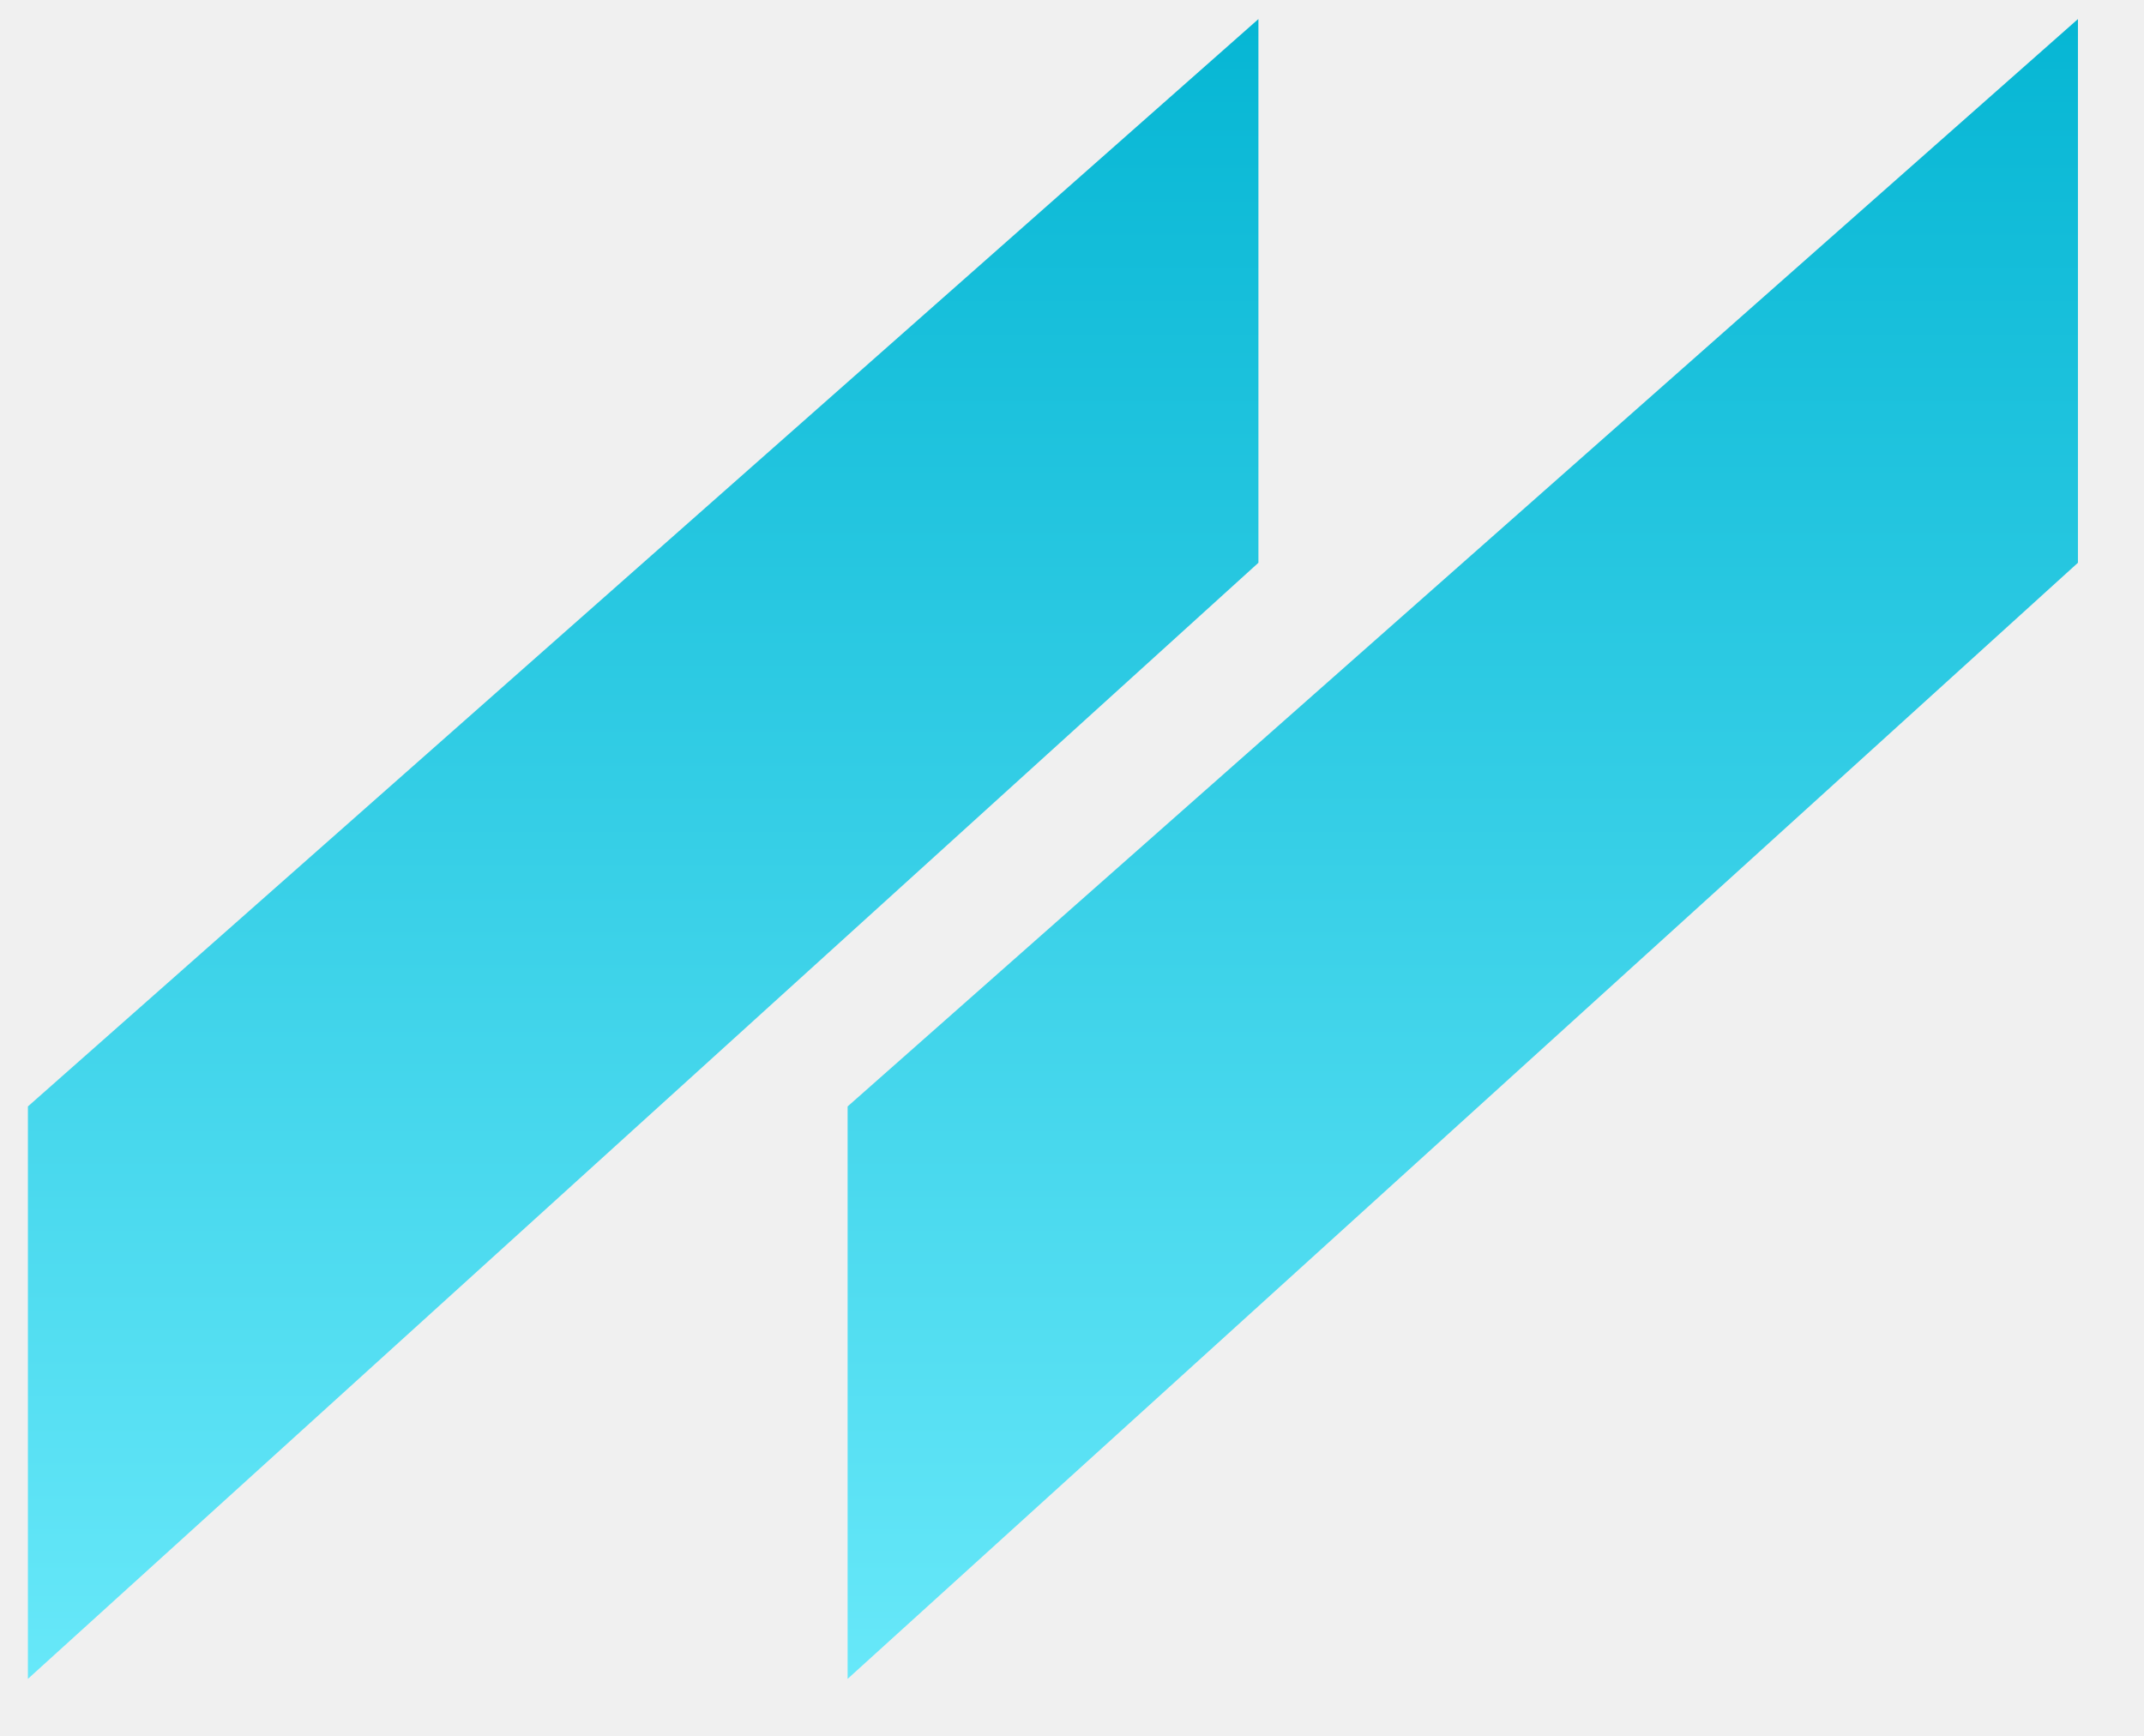
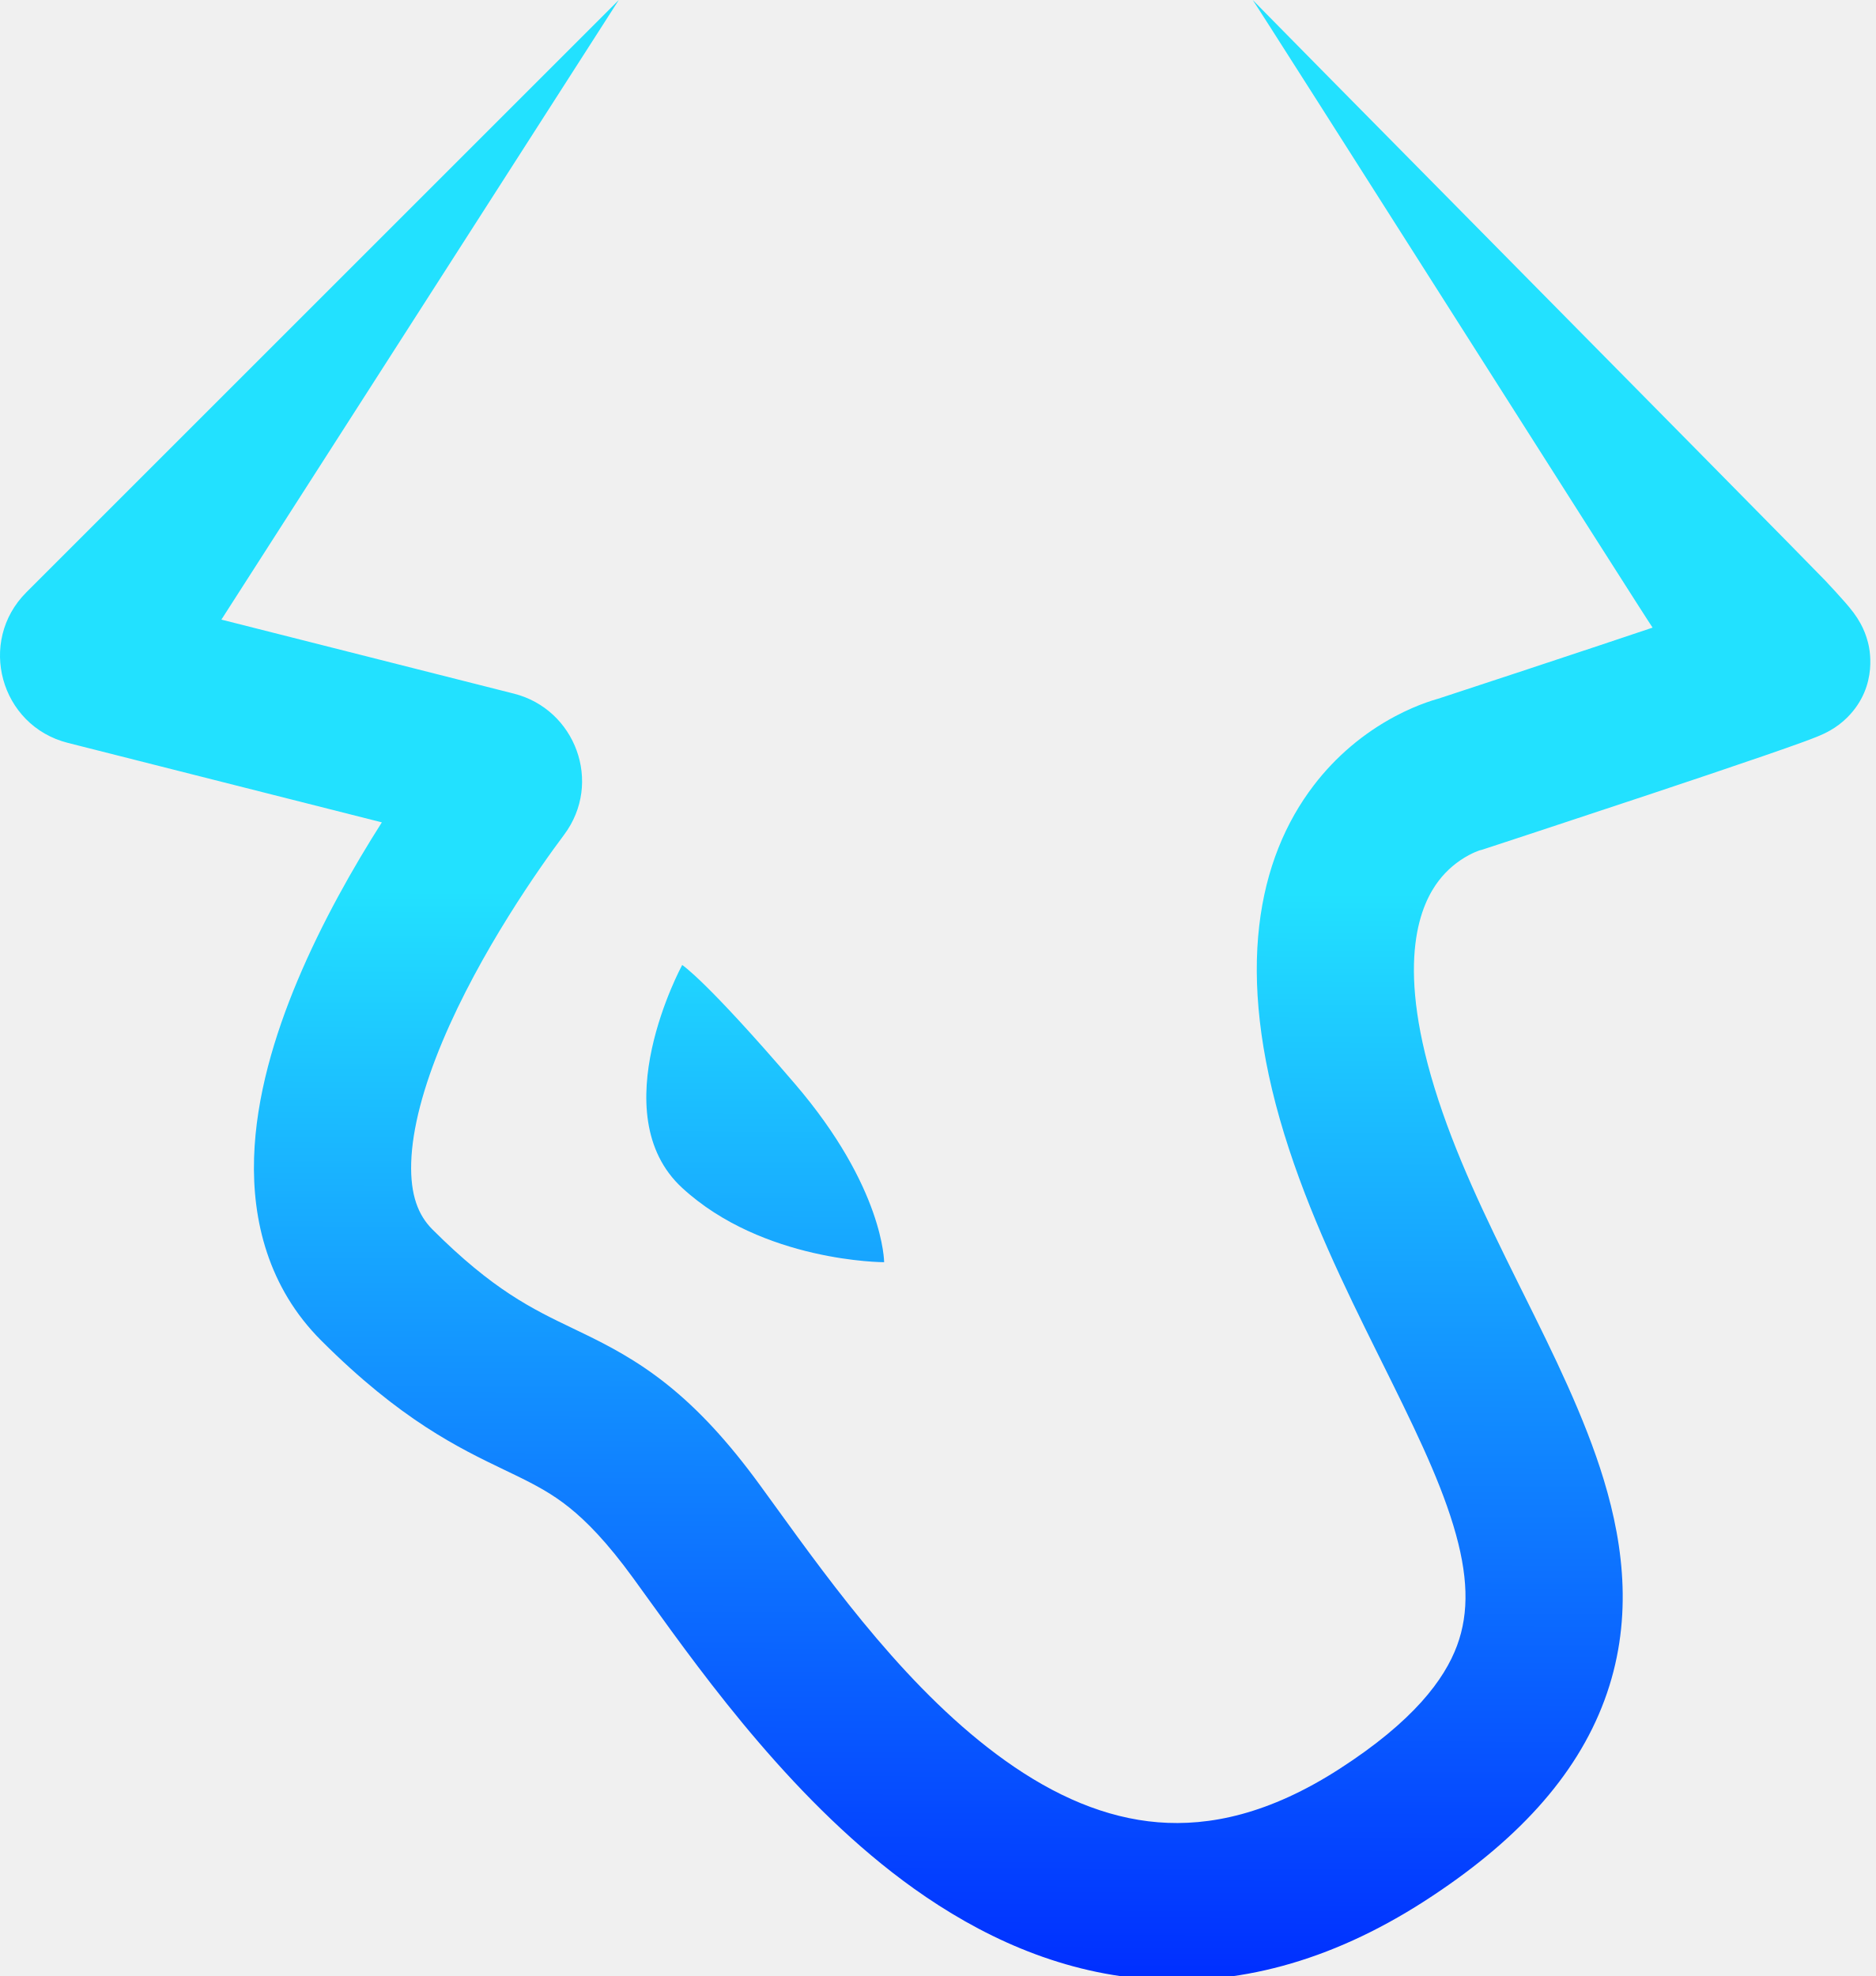
- <svg xmlns="http://www.w3.org/2000/svg" xmlns:xlink="http://www.w3.org/1999/xlink" version="1.1" preserveAspectRatio="xMidYMid meet" viewBox="344.564 330.278 111.737 91.218" width="53.87" height="43.61">
+ <svg xmlns="http://www.w3.org/2000/svg" width="167" height="176" fill="none">
+   <g clip-path="url(#clip0)">
+     <path fill-rule="evenodd" clip-rule="evenodd" d="M19.715 55.188L55.104 0 2.348 52.755c-4.39 4.39-2.324 11.89 3.694 13.413l27.962 7.079c-2.497 3.924-5.324 8.873-7.521 14.119-2.014 4.805-3.692 10.307-3.858 15.756-.17 5.58 1.26 11.559 5.979 16.277 7.09 7.09 12.238 9.564 16.35 11.539.306.147.606.291.9.434 1.913.929 3.327 1.691 4.826 2.89 1.514 1.21 3.352 3.059 5.712 6.305.42.578.866 1.195 1.335 1.847 5.148 7.143 13.227 18.354 23.652 25.796 5.818 4.152 12.722 7.414 20.617 8.053 7.997.647 16.348-1.454 24.848-6.928 8.141-5.244 13.506-11.085 16.03-17.888 2.542-6.851 1.789-13.566-.06-19.656-1.693-5.578-4.519-11.266-7.156-16.575l-.005-.01-.052-.104-.44-.887c-2.885-5.816-5.606-11.438-7.417-17.324-3.535-11.49-1.137-16.468.37-18.44a8.323 8.323 0 012.696-2.29c.392-.209.706-.333.879-.395l.093-.032.166-.039.285-.093h.001l1.251-.41 3.298-1.086c2.731-.9 6.38-2.106 10.047-3.328 3.661-1.22 7.36-2.464 10.184-3.437 1.405-.484 2.629-.913 3.534-1.244.443-.162.867-.322 1.217-.463.166-.067.396-.163.634-.275a8.1 8.1 0 00.55-.283l.011-.006a7.2 7.2 0 001.543-1.17c2.843-2.843 1.933-6.327 1.84-6.685l-.005-.017a7.159 7.159 0 00-.654-1.66 8.226 8.226 0 00-.63-.976c-.247-.33-.521-.653-.729-.893a78.134 78.134 0 00-1.796-1.968c-.864-.922-17.638-17.915-31.73-32.19C121.04 9.626 112.568 1.043 111.554 0c.12.123 9.145 14.323 18.078 28.378 8.754 13.773 17.42 27.407 17.533 27.524-1.535.517-3.148 1.056-4.762 1.594a3169.556 3169.556 0 01-13.286 4.394l-1.057.347-.086.024-.064.018c-.247.072-.558.17-.922.3-.725.258-1.677.65-2.753 1.222a22.322 22.322 0 00-7.242 6.147c-4.992 6.528-7.094 16.55-2.63 31.06 2.189 7.114 5.406 13.68 8.255 19.427l.28.563c2.836 5.716 5.177 10.435 6.52 14.86 1.339 4.41 1.429 7.758.331 10.719-1.117 3.01-3.877 6.731-10.486 10.988-6.25 4.025-11.58 5.112-16.139 4.743-4.66-.377-9.185-2.333-13.611-5.493-8.44-6.025-15.212-15.383-20.549-22.759-.426-.588-.842-1.163-1.25-1.723-2.912-4.005-5.585-6.843-8.294-9.008-2.723-2.176-5.245-3.476-7.451-4.547-.318-.155-.634-.306-.949-.457v-.001c-3.623-1.737-7.104-3.407-12.517-8.82-1.247-1.248-1.974-3.041-1.885-5.951.093-3.04 1.09-6.746 2.777-10.774 3.364-8.028 8.7-15.567 10.832-18.415 3.48-4.65 1.003-11.194-4.458-12.577l-26.054-6.595zm59.017 57.235s-10.79 0-17.982-6.618c-7.192-6.619 0-19.855 0-19.855s2.098 1.323 10.04 10.589c7.942 9.266 7.942 15.884 7.942 15.884z" fill="url(#paint0_linear)" />
+   </g>
  <defs>
-     <path d="M453.3 331.28L453.3 359.85L388.64 418.5L388.64 388.42L453.3 331.28Z" id="aFZf6T5ED" />
-     <linearGradient id="gradientb2ThqnP5Op" gradientUnits="userSpaceOnUse" x1="420.97" y1="331.28" x2="420.97" y2="418.5">
-       <stop style="stop-color: #06b6d4;stop-opacity: 1" offset="0%" />
-       <stop style="stop-color: #67e8f9;stop-opacity: 1" offset="100%" />
+     <linearGradient id="paint0_linear" x1="83.554" y1="79.45" x2="83.277" y2="176.376" gradientUnits="userSpaceOnUse">
+       <stop stop-color="#22E1FF" />
+       <stop offset="1" stop-color="#002EFF" />
    </linearGradient>
-     <path d="M410.23 331.28L410.23 359.85L345.56 418.5L345.56 388.42L410.23 331.28Z" id="a9fehgwfM" />
-     <linearGradient id="gradientk1wNV9Ostb" gradientUnits="userSpaceOnUse" x1="377.89" y1="331.28" x2="377.89" y2="418.5">
-       <stop style="stop-color: #06b6d4;stop-opacity: 1" offset="0%" />
-       <stop style="stop-color: #67e8f9;stop-opacity: 1" offset="100%" />
-     </linearGradient>
+     <clipPath id="clip0">
+       <path fill="#fff" d="M0 0h167v176H0z" />
+     </clipPath>
  </defs>
-   <g>
-     <g>
-       <use xlink:href="#aFZf6T5ED" opacity="1" fill="url(#gradientb2ThqnP5Op)" />
-     </g>
-     <g>
-       <use xlink:href="#a9fehgwfM" opacity="1" fill="url(#gradientk1wNV9Ostb)" />
-     </g>
-   </g>
</svg>
